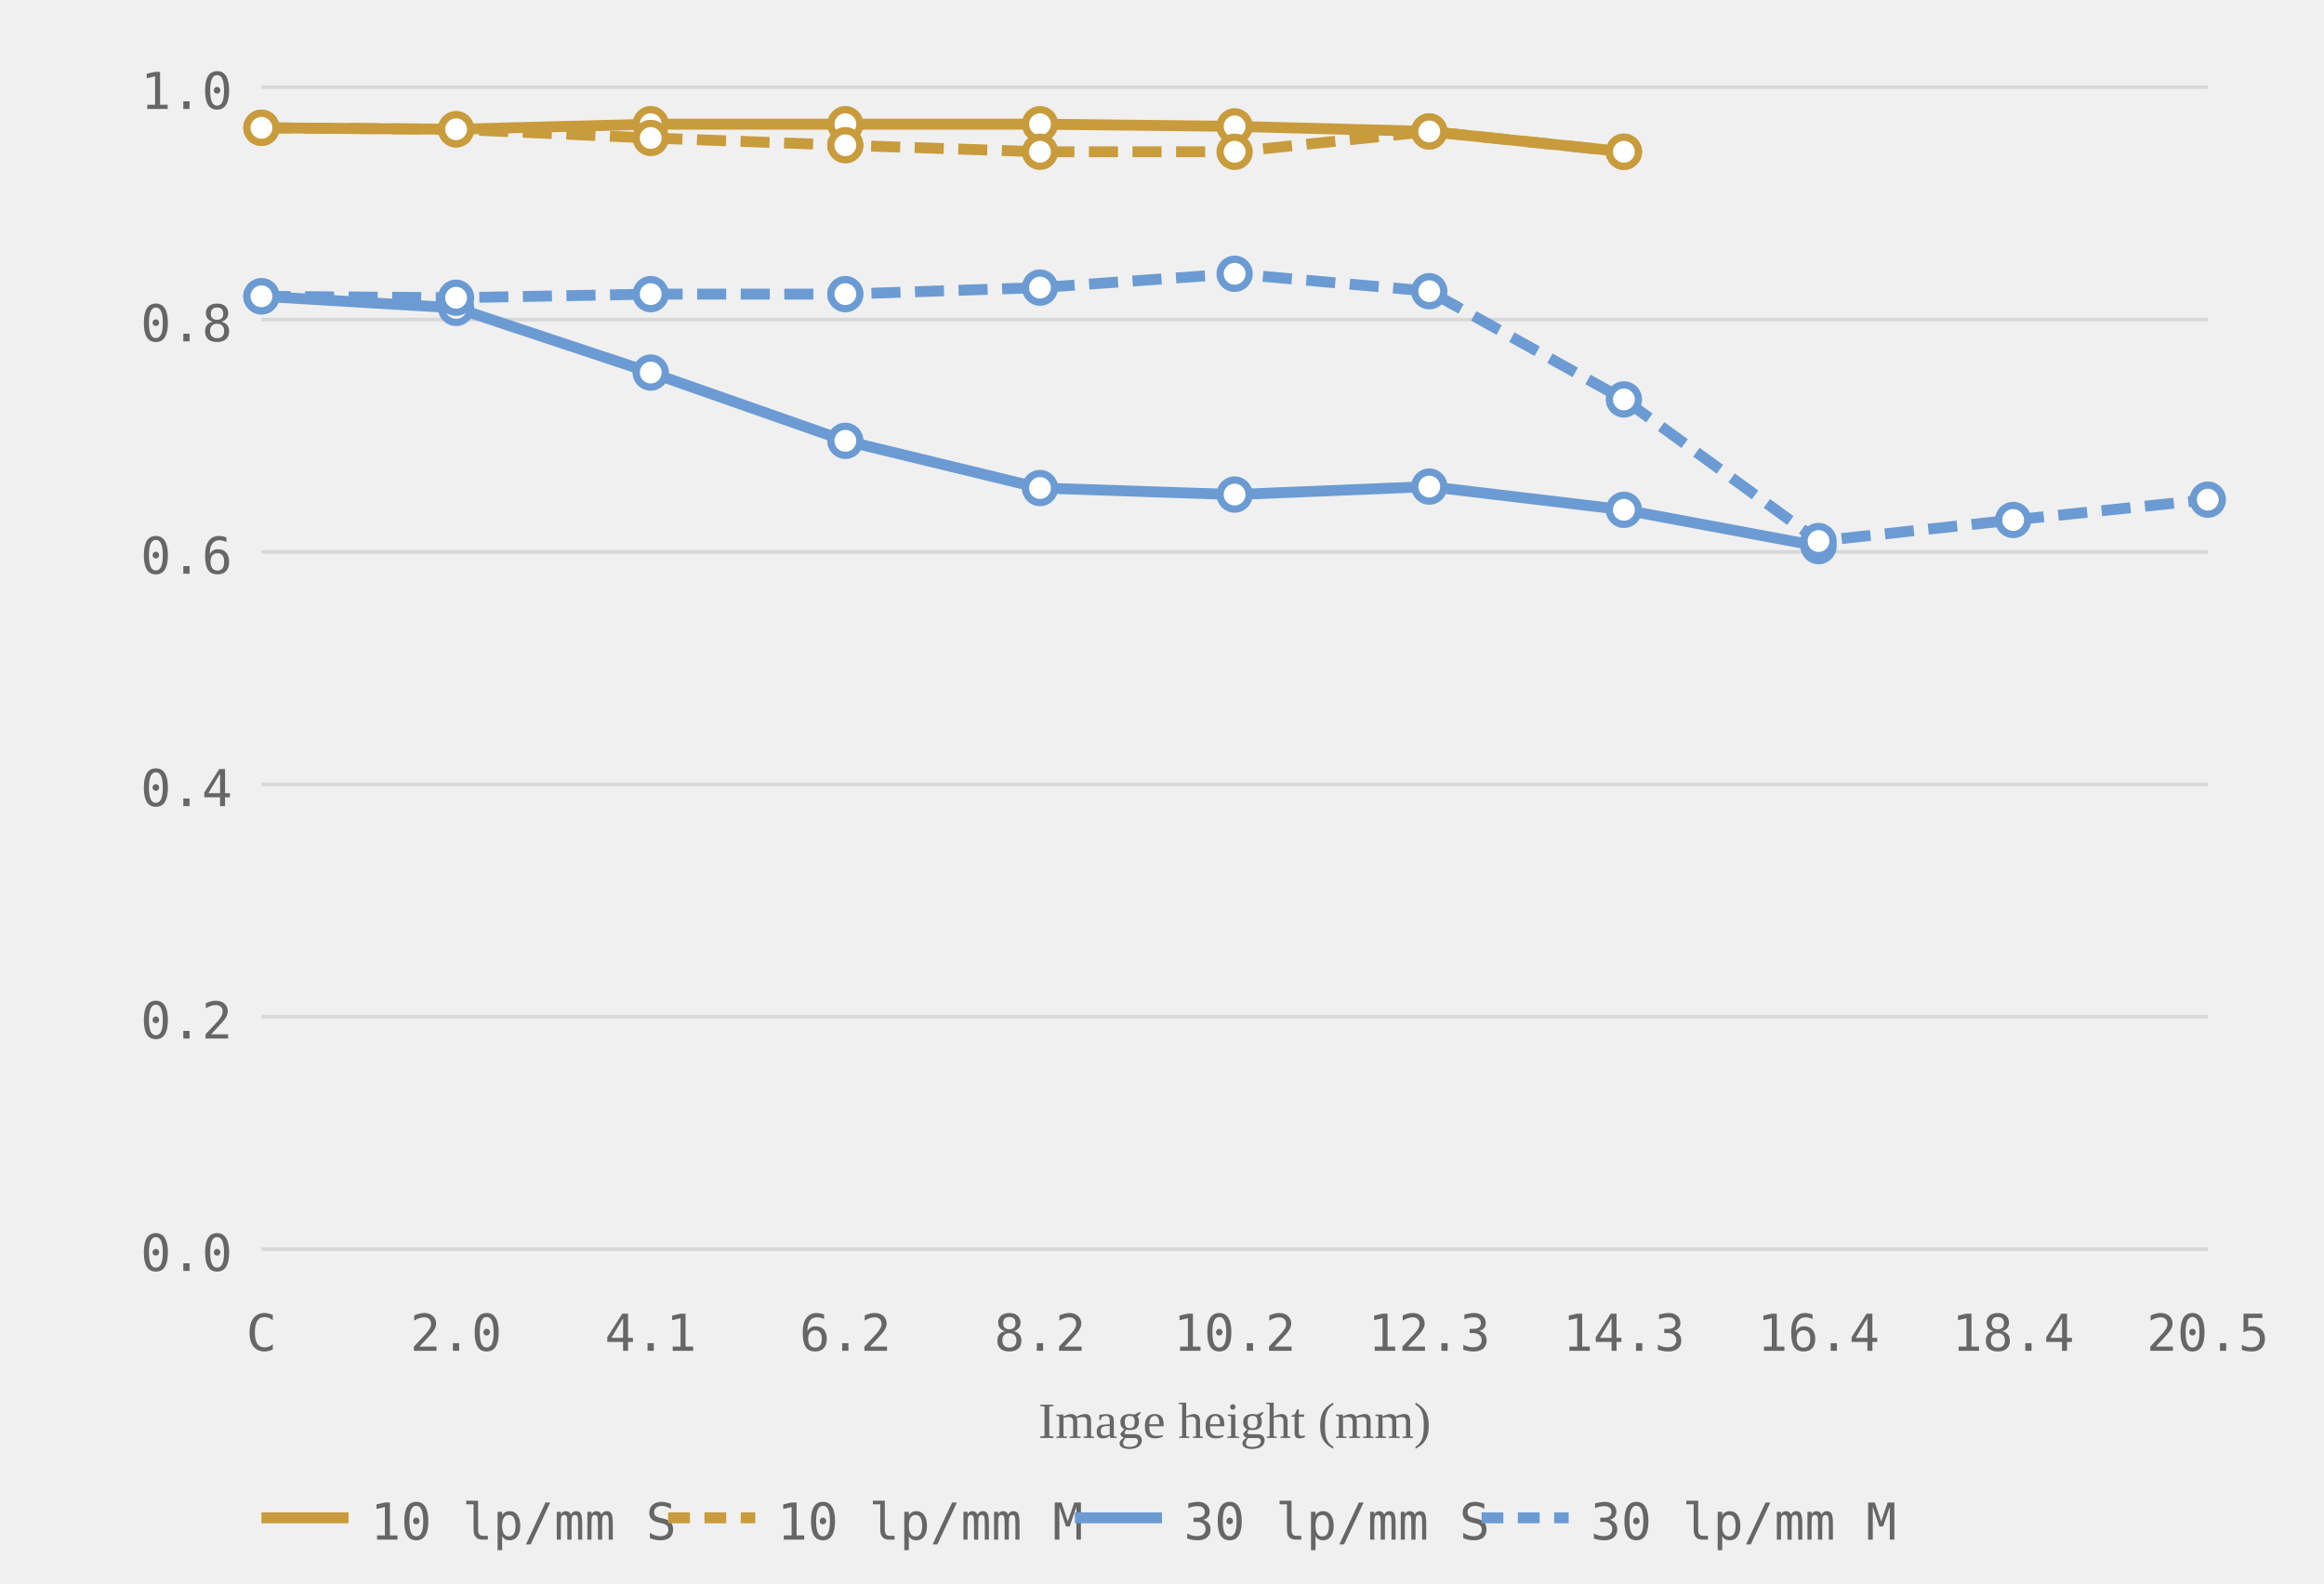
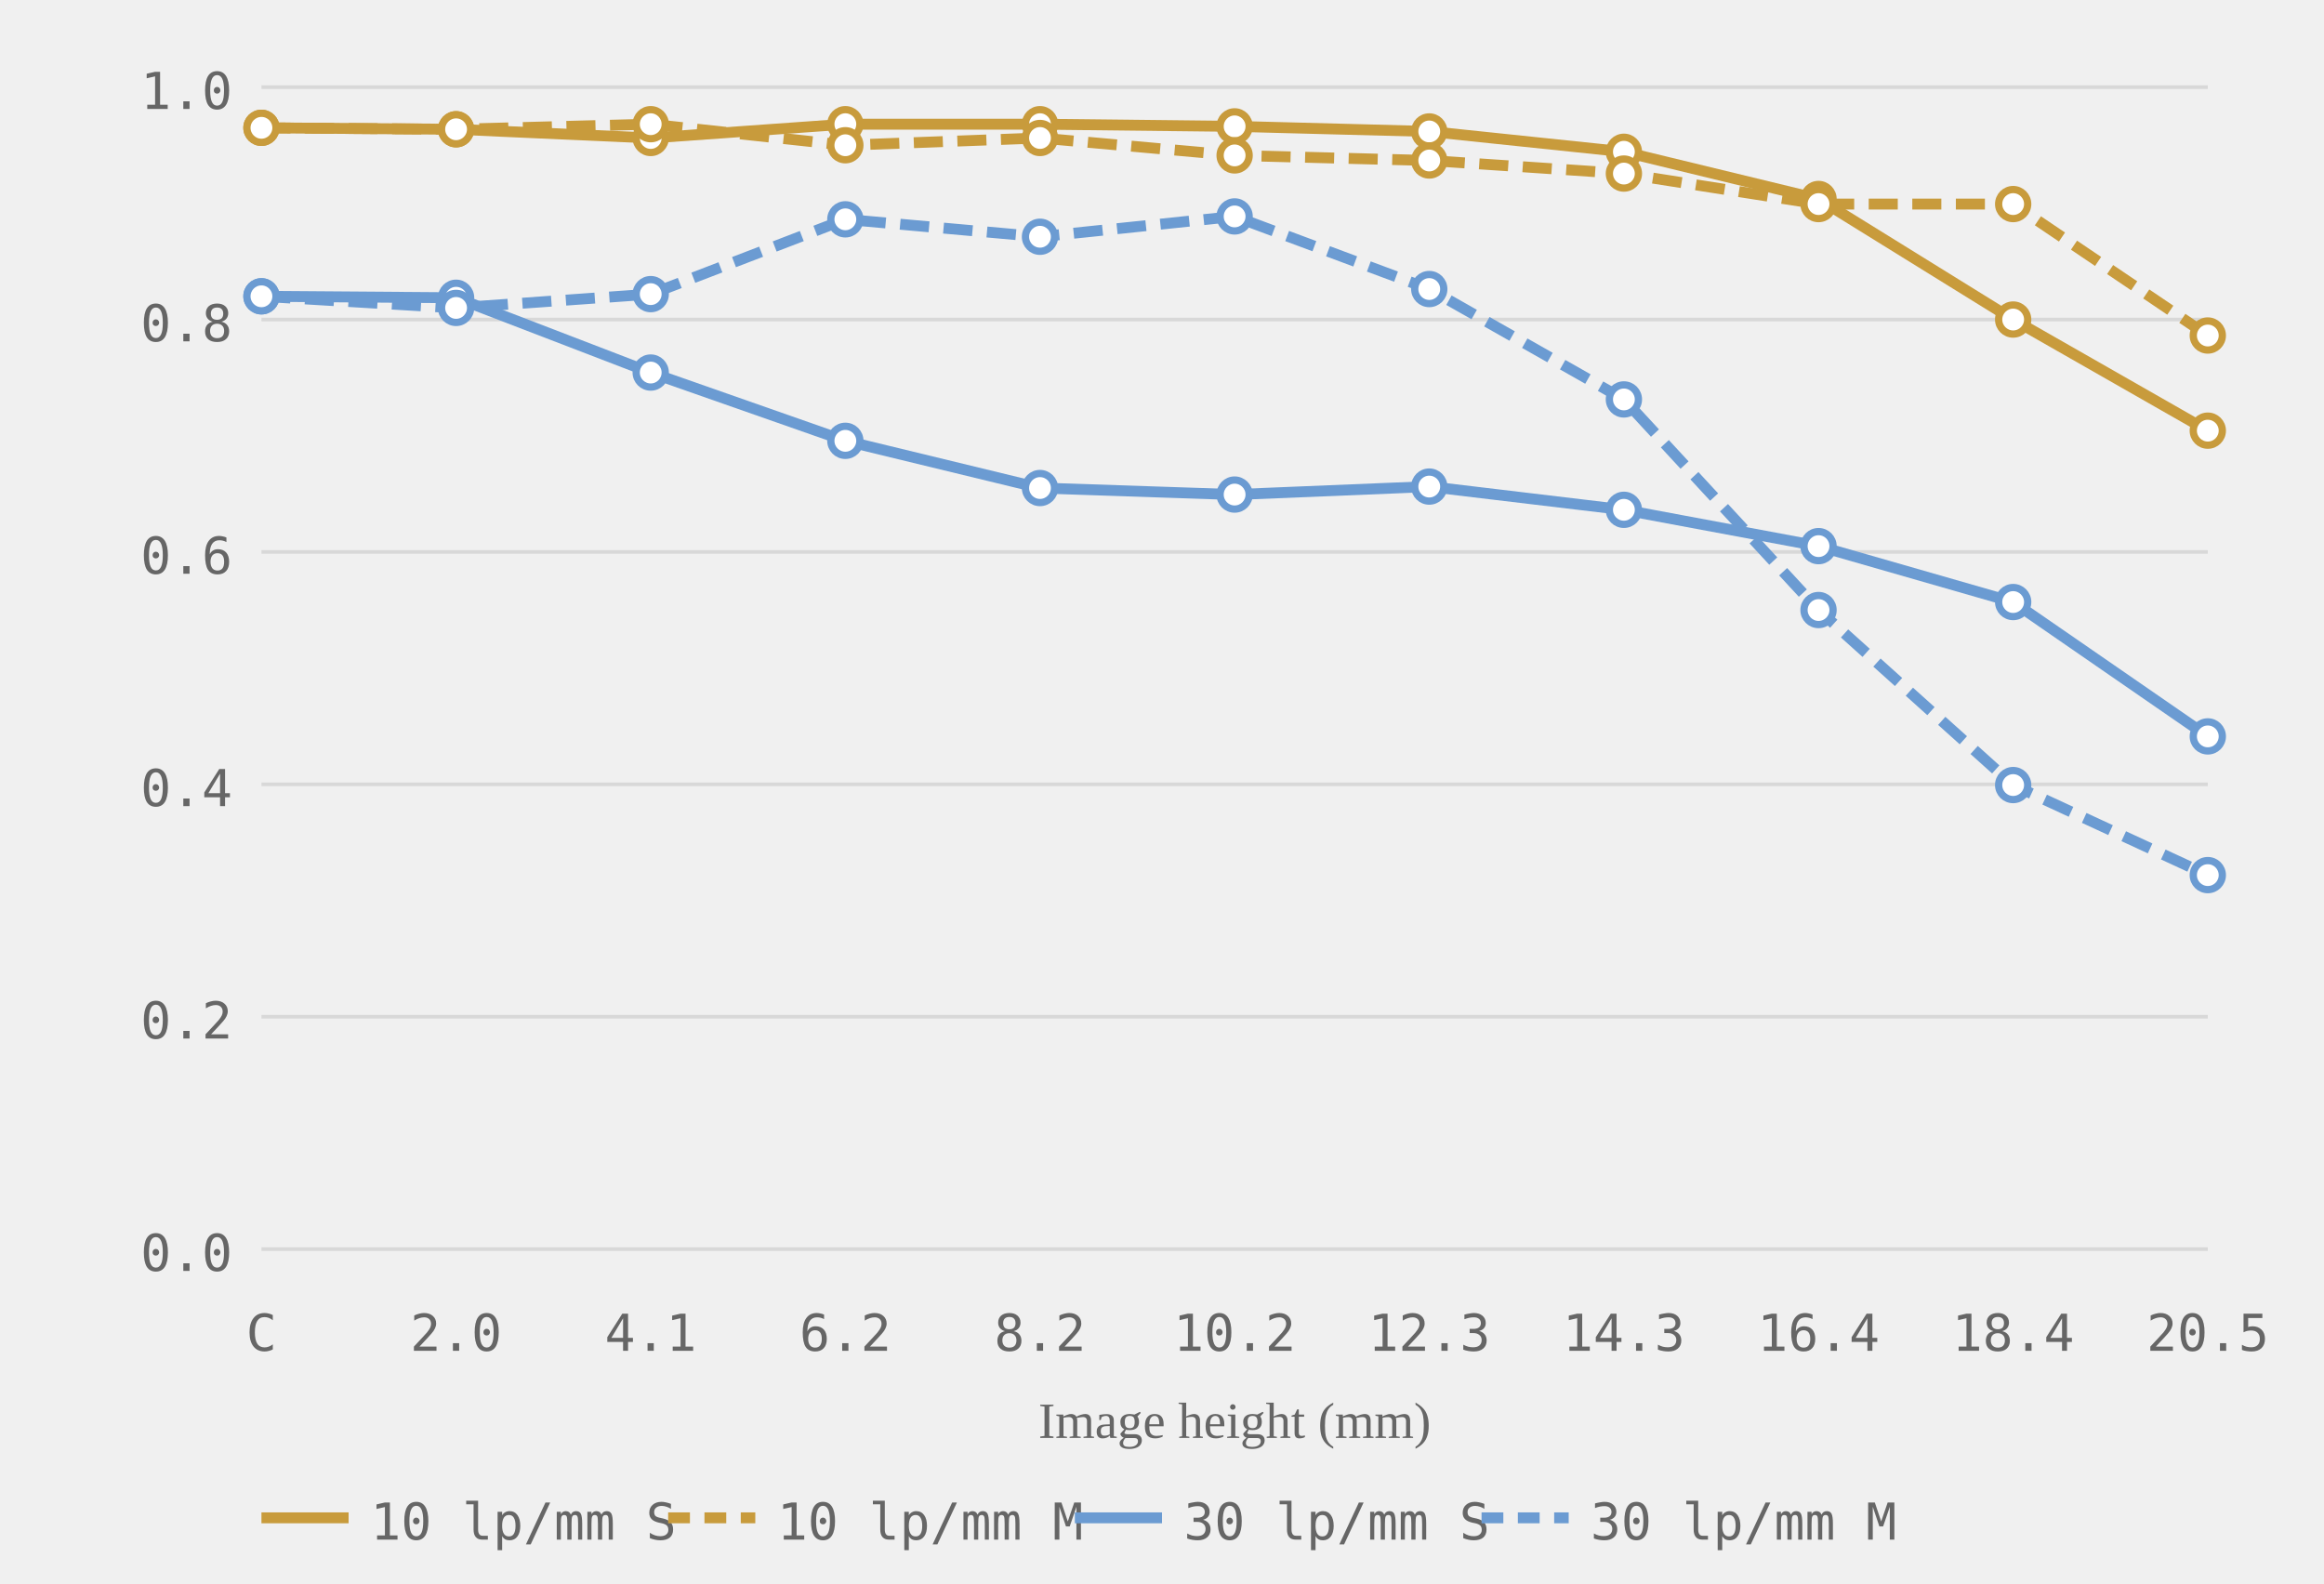
<svg xmlns="http://www.w3.org/2000/svg" viewBox="0 0 320 218" role="img" aria-label="MTF chart, generated from readings">
  <style>.grid-line { stroke: #d8d8d8; stroke-width: 0.5; }.axis-label { font-size: 7px; fill: #666666; font-family: ui-monospace, monospace; }.axis-y { text-anchor: end; }.axis-x { text-anchor: middle; }.axis-title { font-size: 7px; fill: #666666; text-anchor: middle; }.curve { fill: none; stroke-width: 1.5; }.curve-m { stroke-dasharray: 4 2; }.dot { fill: white; stroke-width: 1; }.legend-text { font-size: 7px; fill: #666666; font-family: ui-monospace, monospace; }</style>
  <line class="grid-line" x1="36" y1="172.0" x2="304" y2="172.0" />
  <line class="grid-line" x1="36" y1="140.0" x2="304" y2="140.0" />
  <line class="grid-line" x1="36" y1="108.0" x2="304" y2="108.0" />
  <line class="grid-line" x1="36" y1="76.0" x2="304" y2="76.0" />
  <line class="grid-line" x1="36" y1="44.0" x2="304" y2="44.0" />
  <line class="grid-line" x1="36" y1="12.0" x2="304" y2="12.0" />
  <text class="axis-label axis-y" x="32" y="175.0">0.0</text>
  <text class="axis-label axis-y" x="32" y="143.0">0.2</text>
  <text class="axis-label axis-y" x="32" y="111.0">0.4</text>
  <text class="axis-label axis-y" x="32" y="79.0">0.6</text>
  <text class="axis-label axis-y" x="32" y="47.0">0.8</text>
  <text class="axis-label axis-y" x="32" y="15.0">1.0</text>
  <text class="axis-label axis-x" x="36.0" y="186">C</text>
  <text class="axis-label axis-x" x="62.8" y="186">2.0</text>
  <text class="axis-label axis-x" x="89.6" y="186">4.1</text>
  <text class="axis-label axis-x" x="116.4" y="186">6.2</text>
  <text class="axis-label axis-x" x="143.2" y="186">8.2</text>
  <text class="axis-label axis-x" x="170.0" y="186">10.2</text>
  <text class="axis-label axis-x" x="196.8" y="186">12.3</text>
  <text class="axis-label axis-x" x="223.6" y="186">14.3</text>
  <text class="axis-label axis-x" x="250.4" y="186">16.4</text>
  <text class="axis-label axis-x" x="277.2" y="186">18.4</text>
  <text class="axis-label axis-x" x="304.0" y="186">20.5</text>
  <text class="axis-title" x="170.0" y="198">Image height (mm)</text>
-   <polyline class="curve curve-10" style="stroke:#c89b3c" points="36.0,17.6 62.8,17.8 89.6,17.1 116.4,17.1 143.2,17.1 170.0,17.4 196.8,18.1 223.6,20.9" />
-   <polyline class="curve curve-10 curve-m" style="stroke:#c89b3c" points="36.0,17.6 62.8,17.8 89.6,19.0 116.4,20.0 143.2,20.9 170.0,20.9 196.8,18.1 223.6,20.9" stroke-dasharray="4 2" />
-   <polyline class="curve curve-30" style="stroke:#6b9bd2" points="36.0,40.8 62.8,42.4 89.6,51.3 116.4,60.7 143.2,67.2 170.0,68.1 196.8,67.0 223.6,70.2 250.4,75.2" />
-   <polyline class="curve curve-30 curve-m" style="stroke:#6b9bd2" points="36.0,40.8 62.8,41.0 89.6,40.5 116.4,40.5 143.2,39.6 170.0,37.7 196.8,40.1 223.6,55.0 250.4,74.5 277.2,71.6 304.0,68.8" stroke-dasharray="4 2" />
+   <polyline class="curve curve-10" style="stroke:#c89b3c" points="36.0,17.6 62.8,17.8 89.6,19.0 116.4,17.1 143.2,17.1 170.0,17.4 196.8,18.1 223.6,20.9 250.4,27.4 277.2,44.0 304.0,59.3" />
+   <polyline class="curve curve-10 curve-m" style="stroke:#c89b3c" points="36.0,17.6 62.8,17.8 89.6,17.1 116.4,20.0 143.2,19.0 170.0,21.4 196.8,22.1 223.6,23.9 250.4,28.1 277.2,28.1 304.0,46.2" stroke-dasharray="4 2" />
+   <polyline class="curve curve-30" style="stroke:#6b9bd2" points="36.0,40.8 62.8,41.0 89.6,51.3 116.4,60.7 143.2,67.2 170.0,68.1 196.8,67.0 223.6,70.2 250.4,75.2 277.2,82.9 304.0,101.4" />
+   <polyline class="curve curve-30 curve-m" style="stroke:#6b9bd2" points="36.0,40.8 62.8,42.4 89.6,40.5 116.4,30.2 143.2,32.6 170.0,29.8 196.8,39.8 223.6,55.0 250.4,84.0 277.2,108.1 304.0,120.5" stroke-dasharray="4 2" />
  <circle class="dot dot-10" style="stroke:#c89b3c" cx="36.0" cy="17.6" r="2" />
  <circle class="dot dot-10" style="stroke:#c89b3c" cx="62.8" cy="17.8" r="2" />
-   <circle class="dot dot-10" style="stroke:#c89b3c" cx="89.6" cy="17.1" r="2" />
+   <circle class="dot dot-10" style="stroke:#c89b3c" cx="89.6" cy="19.0" r="2" />
  <circle class="dot dot-10" style="stroke:#c89b3c" cx="116.4" cy="17.1" r="2" />
  <circle class="dot dot-10" style="stroke:#c89b3c" cx="143.2" cy="17.1" r="2" />
  <circle class="dot dot-10" style="stroke:#c89b3c" cx="170.0" cy="17.4" r="2" />
  <circle class="dot dot-10" style="stroke:#c89b3c" cx="196.8" cy="18.1" r="2" />
  <circle class="dot dot-10" style="stroke:#c89b3c" cx="223.6" cy="20.9" r="2" />
+   <circle class="dot dot-10" style="stroke:#c89b3c" cx="250.4" cy="27.4" r="2" />
+   <circle class="dot dot-10" style="stroke:#c89b3c" cx="277.2" cy="44.0" r="2" />
+   <circle class="dot dot-10" style="stroke:#c89b3c" cx="304.0" cy="59.3" r="2" />
  <circle class="dot dot-10" style="stroke:#c89b3c" cx="36.0" cy="17.6" r="2" />
  <circle class="dot dot-10" style="stroke:#c89b3c" cx="62.8" cy="17.8" r="2" />
-   <circle class="dot dot-10" style="stroke:#c89b3c" cx="89.6" cy="19.0" r="2" />
+   <circle class="dot dot-10" style="stroke:#c89b3c" cx="89.6" cy="17.1" r="2" />
  <circle class="dot dot-10" style="stroke:#c89b3c" cx="116.4" cy="20.0" r="2" />
-   <circle class="dot dot-10" style="stroke:#c89b3c" cx="143.2" cy="20.9" r="2" />
-   <circle class="dot dot-10" style="stroke:#c89b3c" cx="170.0" cy="20.9" r="2" />
-   <circle class="dot dot-10" style="stroke:#c89b3c" cx="196.8" cy="18.1" r="2" />
-   <circle class="dot dot-10" style="stroke:#c89b3c" cx="223.6" cy="20.9" r="2" />
+   <circle class="dot dot-10" style="stroke:#c89b3c" cx="143.2" cy="19.0" r="2" />
+   <circle class="dot dot-10" style="stroke:#c89b3c" cx="170.0" cy="21.4" r="2" />
+   <circle class="dot dot-10" style="stroke:#c89b3c" cx="196.8" cy="22.1" r="2" />
+   <circle class="dot dot-10" style="stroke:#c89b3c" cx="223.6" cy="23.9" r="2" />
+   <circle class="dot dot-10" style="stroke:#c89b3c" cx="250.4" cy="28.1" r="2" />
+   <circle class="dot dot-10" style="stroke:#c89b3c" cx="277.2" cy="28.1" r="2" />
+   <circle class="dot dot-10" style="stroke:#c89b3c" cx="304.0" cy="46.2" r="2" />
  <circle class="dot dot-30" style="stroke:#6b9bd2" cx="36.0" cy="40.8" r="2" />
-   <circle class="dot dot-30" style="stroke:#6b9bd2" cx="62.8" cy="42.4" r="2" />
+   <circle class="dot dot-30" style="stroke:#6b9bd2" cx="62.8" cy="41.0" r="2" />
  <circle class="dot dot-30" style="stroke:#6b9bd2" cx="89.6" cy="51.3" r="2" />
  <circle class="dot dot-30" style="stroke:#6b9bd2" cx="116.4" cy="60.7" r="2" />
  <circle class="dot dot-30" style="stroke:#6b9bd2" cx="143.2" cy="67.2" r="2" />
  <circle class="dot dot-30" style="stroke:#6b9bd2" cx="170.0" cy="68.1" r="2" />
  <circle class="dot dot-30" style="stroke:#6b9bd2" cx="196.8" cy="67.0" r="2" />
  <circle class="dot dot-30" style="stroke:#6b9bd2" cx="223.6" cy="70.2" r="2" />
  <circle class="dot dot-30" style="stroke:#6b9bd2" cx="250.4" cy="75.2" r="2" />
+   <circle class="dot dot-30" style="stroke:#6b9bd2" cx="277.2" cy="82.9" r="2" />
+   <circle class="dot dot-30" style="stroke:#6b9bd2" cx="304.0" cy="101.4" r="2" />
  <circle class="dot dot-30" style="stroke:#6b9bd2" cx="36.0" cy="40.8" r="2" />
-   <circle class="dot dot-30" style="stroke:#6b9bd2" cx="62.8" cy="41.0" r="2" />
+   <circle class="dot dot-30" style="stroke:#6b9bd2" cx="62.8" cy="42.4" r="2" />
  <circle class="dot dot-30" style="stroke:#6b9bd2" cx="89.6" cy="40.5" r="2" />
-   <circle class="dot dot-30" style="stroke:#6b9bd2" cx="116.4" cy="40.5" r="2" />
-   <circle class="dot dot-30" style="stroke:#6b9bd2" cx="143.2" cy="39.6" r="2" />
-   <circle class="dot dot-30" style="stroke:#6b9bd2" cx="170.0" cy="37.7" r="2" />
-   <circle class="dot dot-30" style="stroke:#6b9bd2" cx="196.8" cy="40.1" r="2" />
+   <circle class="dot dot-30" style="stroke:#6b9bd2" cx="116.4" cy="30.2" r="2" />
+   <circle class="dot dot-30" style="stroke:#6b9bd2" cx="143.2" cy="32.6" r="2" />
+   <circle class="dot dot-30" style="stroke:#6b9bd2" cx="170.0" cy="29.8" r="2" />
+   <circle class="dot dot-30" style="stroke:#6b9bd2" cx="196.8" cy="39.8" r="2" />
  <circle class="dot dot-30" style="stroke:#6b9bd2" cx="223.6" cy="55.0" r="2" />
-   <circle class="dot dot-30" style="stroke:#6b9bd2" cx="250.4" cy="74.5" r="2" />
-   <circle class="dot dot-30" style="stroke:#6b9bd2" cx="277.2" cy="71.6" r="2" />
-   <circle class="dot dot-30" style="stroke:#6b9bd2" cx="304.0" cy="68.8" r="2" />
+   <circle class="dot dot-30" style="stroke:#6b9bd2" cx="250.4" cy="84.0" r="2" />
+   <circle class="dot dot-30" style="stroke:#6b9bd2" cx="277.2" cy="108.1" r="2" />
+   <circle class="dot dot-30" style="stroke:#6b9bd2" cx="304.0" cy="120.5" r="2" />
  <line x1="36" y1="209" x2="48" y2="209" stroke="#c89b3c" stroke-width="1.5" />
  <text class="legend-text" x="51" y="212">10 lp/mm S</text>
  <line x1="92" y1="209" x2="104" y2="209" stroke="#c89b3c" stroke-width="1.5" stroke-dasharray="3 2" />
  <text class="legend-text" x="107" y="212">10 lp/mm M</text>
  <line x1="148" y1="209" x2="160" y2="209" stroke="#6b9bd2" stroke-width="1.5" />
  <text class="legend-text" x="163" y="212">30 lp/mm S</text>
  <line x1="204" y1="209" x2="216" y2="209" stroke="#6b9bd2" stroke-width="1.5" stroke-dasharray="3 2" />
  <text class="legend-text" x="219" y="212">30 lp/mm M</text>
</svg>
